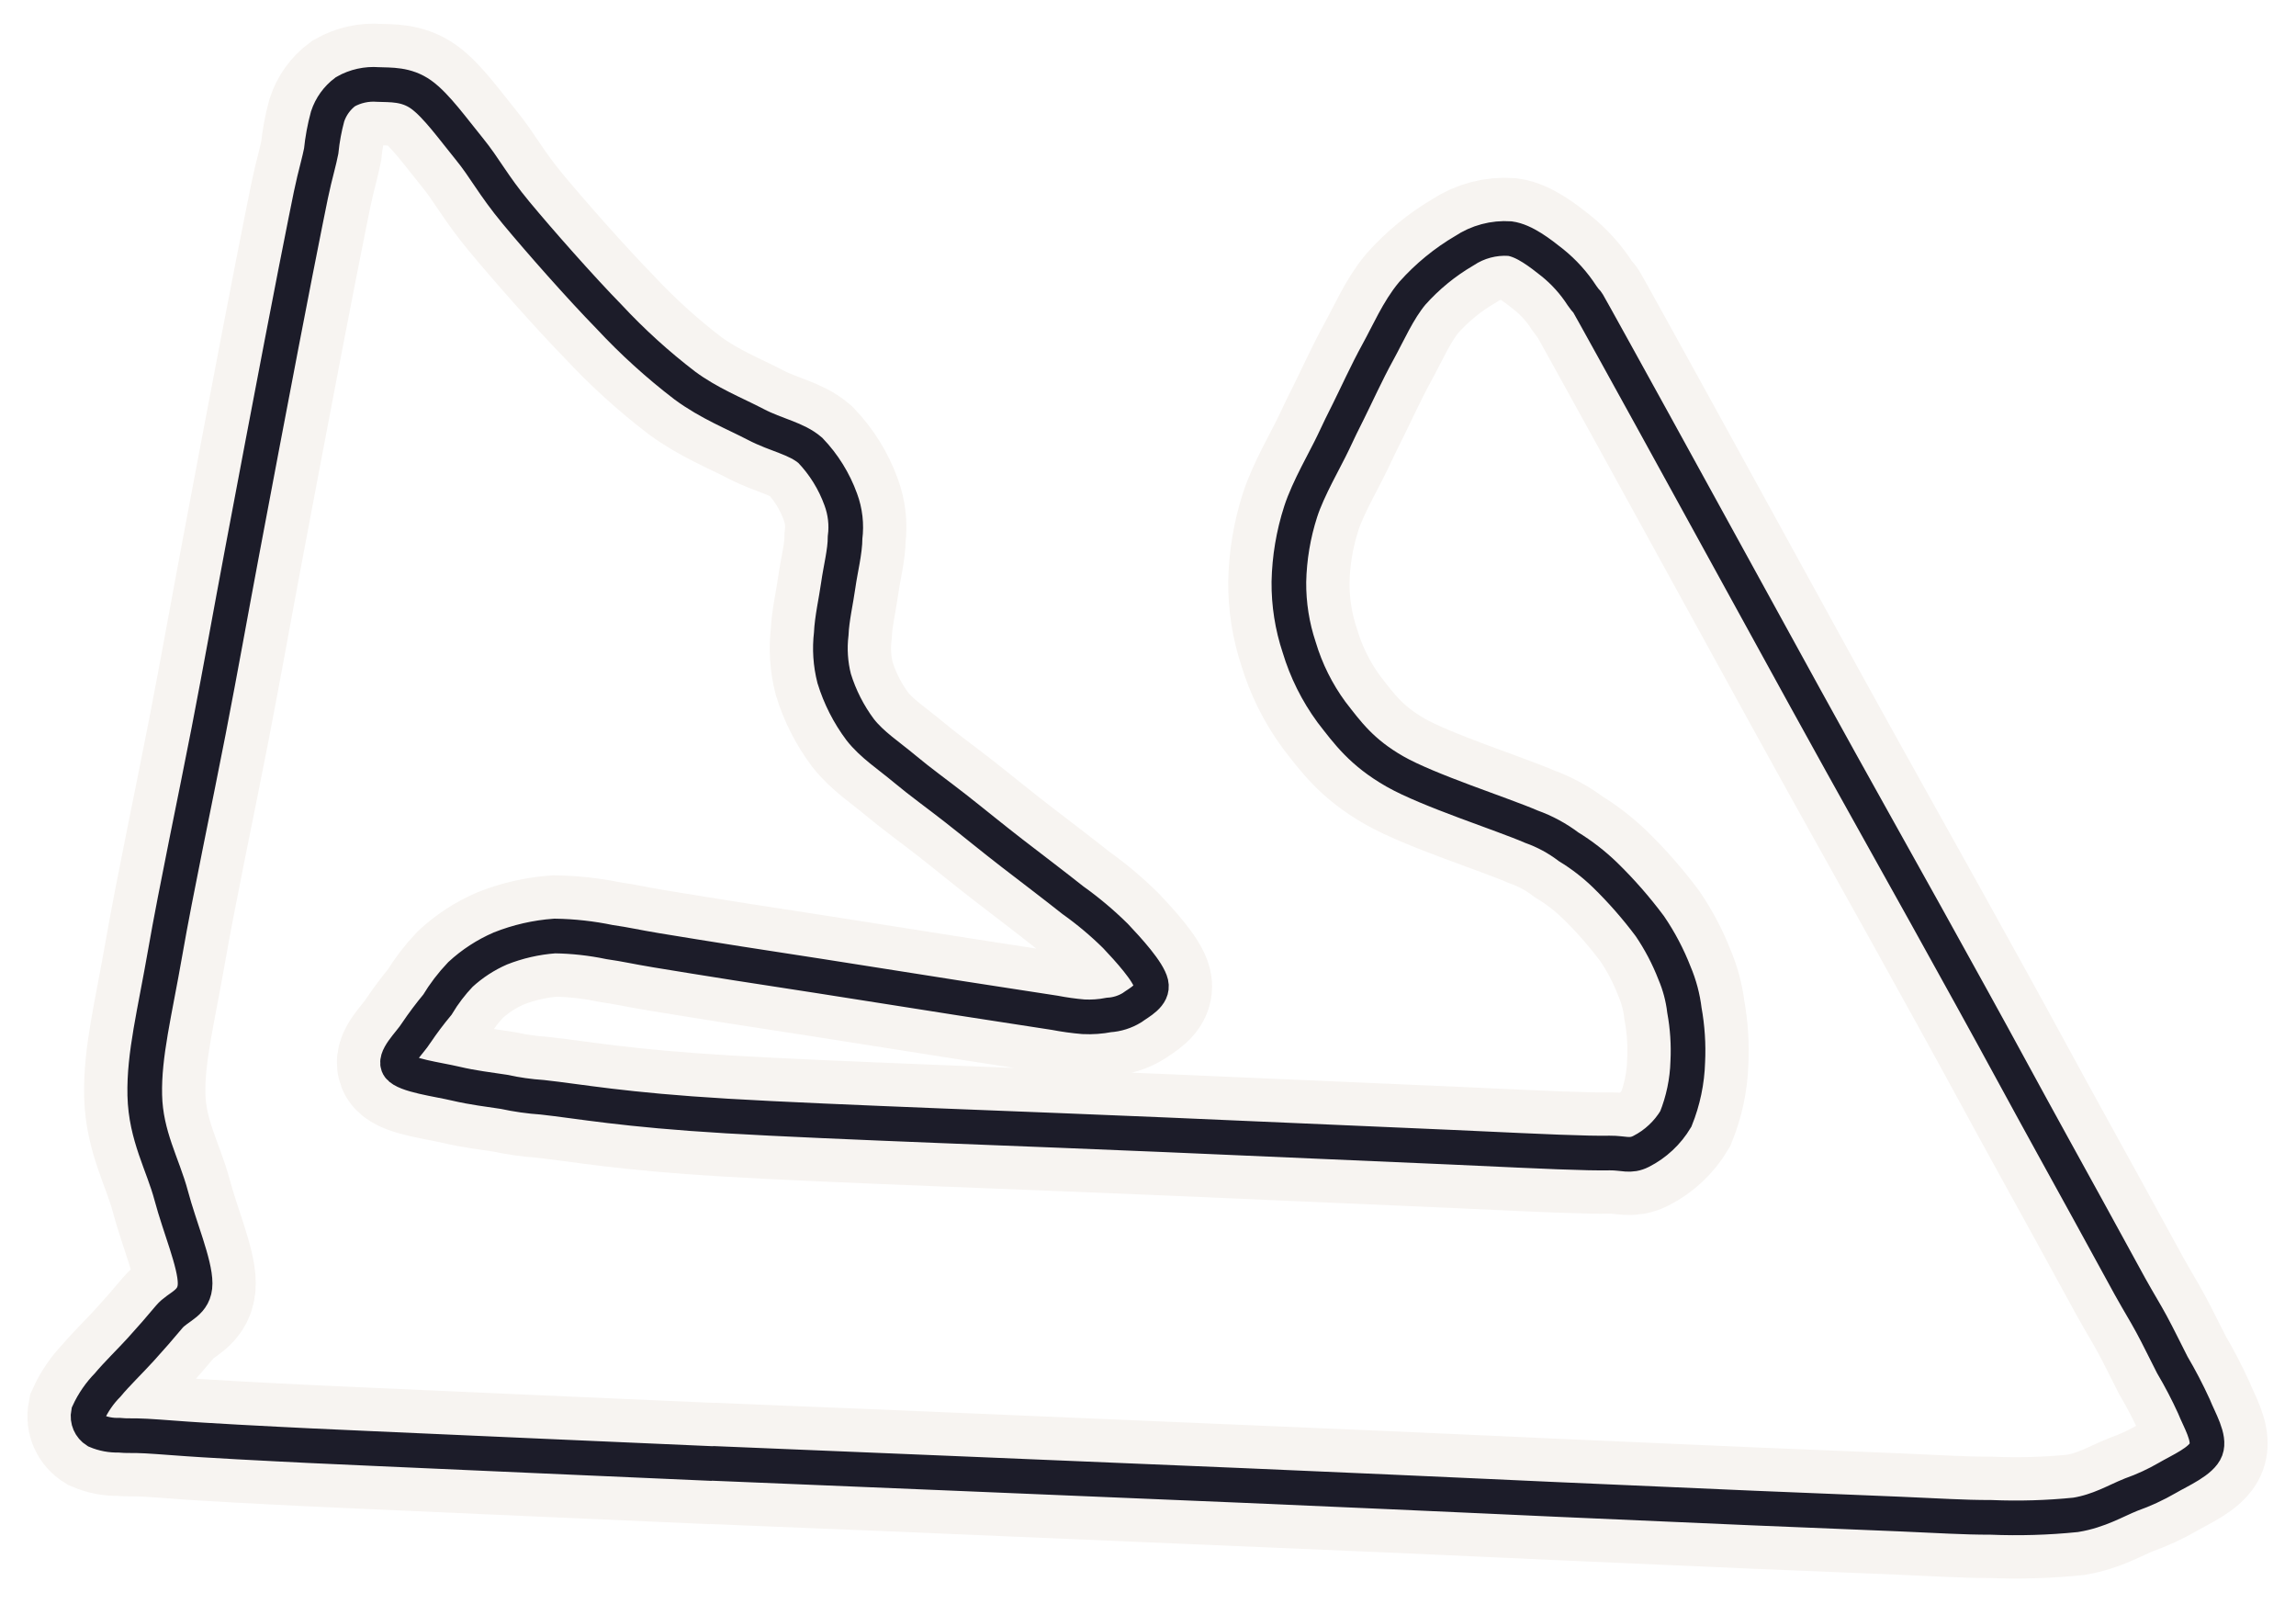
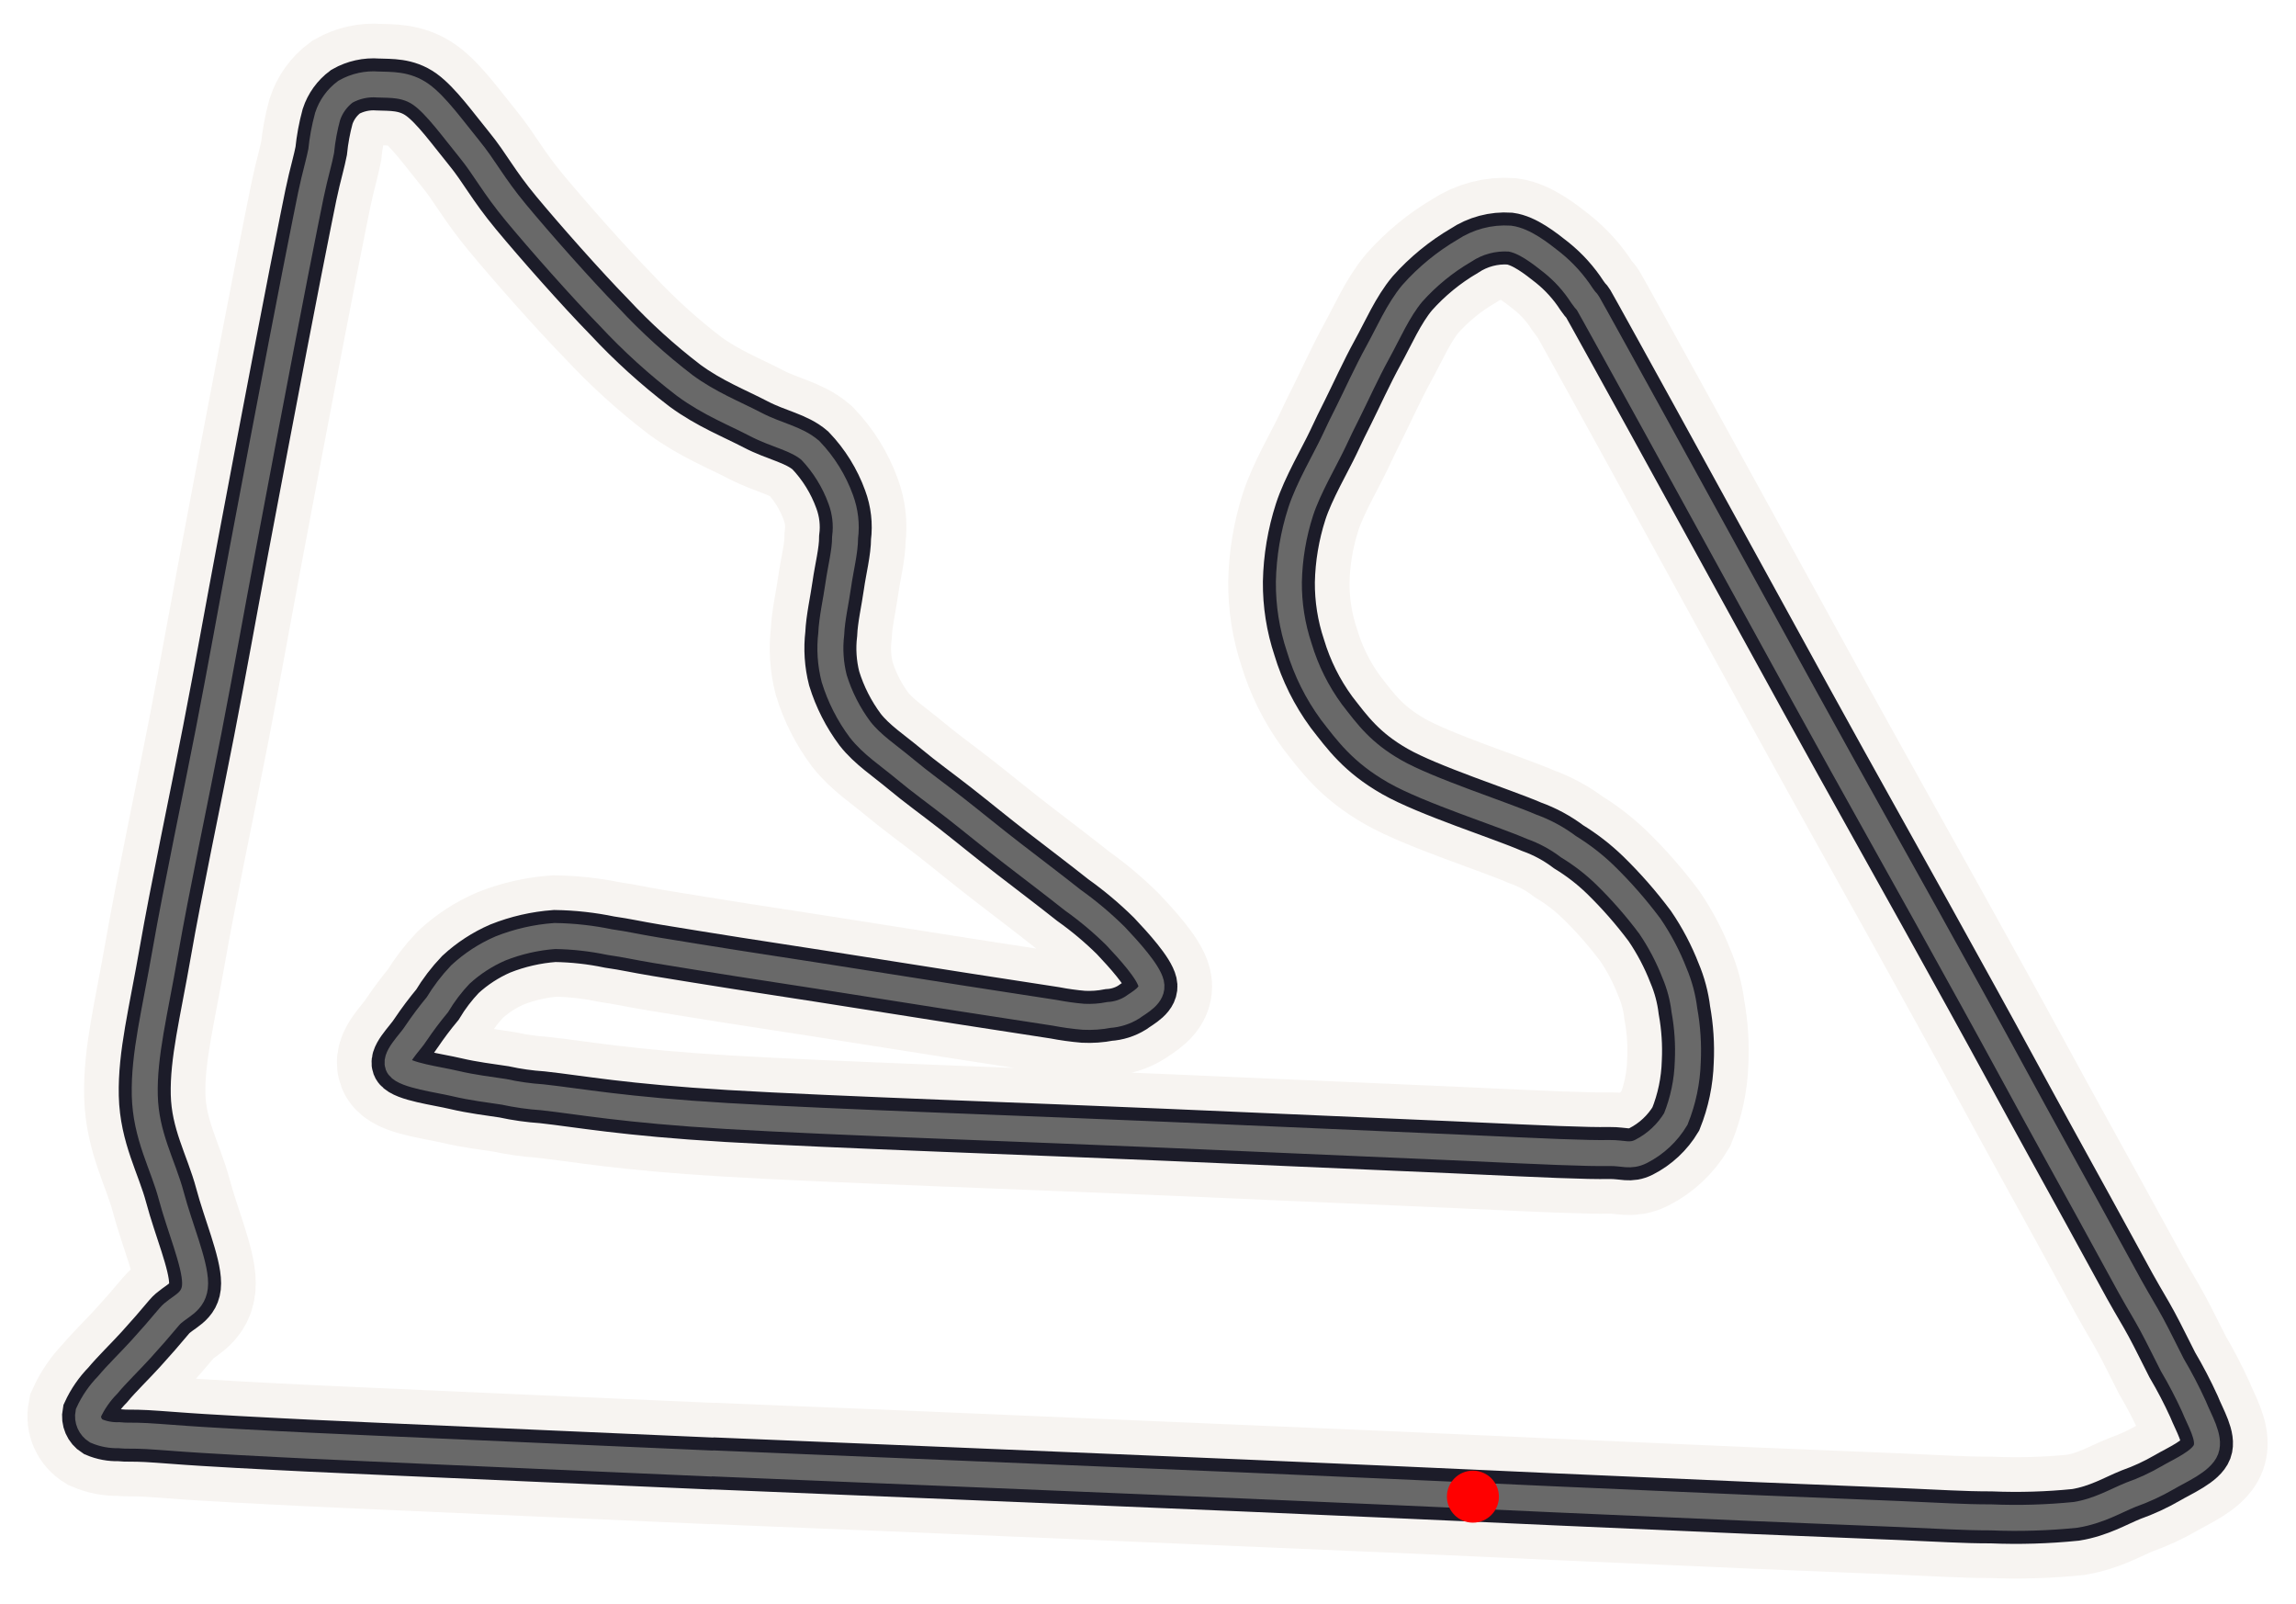
<svg xmlns="http://www.w3.org/2000/svg" viewBox="10 38 265 185">
  <g id="a5273dc1-be7d-47eb-bf0a-2d6a135663ab" data-name="Large">
    <path id="b6da044d-4125-4bf3-b589-9899819e2184" data-name="track" d="M92.23,206.87c-11.16-.48-30.79-1.36-39.17-1.73s-7.83-.36-11.1-.52-6-.32-8.51-.47-4.91-.36-6.54-.45-2.22,0-3.19-.1a6.22,6.22,0,0,1-2.62-.49,2,2,0,0,1-.9-2.08,11.31,11.31,0,0,1,2.23-3.23c1-1.21,2.64-2.8,3.82-4.1s2.22-2.49,3.27-3.75,3-1.55,3-3.87-1.79-6.49-2.75-10.1-2.95-6.91-3.06-11.6,1.15-9.53,2.37-16.54,3.5-17.77,5-25.5,2.5-13.43,3.9-20.86,3.28-17.36,4.5-23.69,2.14-11.05,2.78-14.22.68-3.41,1-4.76.56-2.14.81-3.37a24.79,24.79,0,0,1,.74-4,5.85,5.85,0,0,1,2.06-2.86,6.59,6.59,0,0,1,3.75-.83c1.47.06,3.27-.07,5,1.17s3.7,4,5.53,6.24,2.73,4.16,5.42,7.4,7.49,8.68,10.74,12a70.26,70.26,0,0,0,8.74,7.93c2.81,2.07,5.76,3.22,8.17,4.48s4.67,1.59,6.31,3a16.11,16.11,0,0,1,3.51,5.66,9.18,9.18,0,0,1,.5,4.37c0,1.64-.53,3.67-.79,5.52s-.73,3.84-.81,5.62a14.07,14.07,0,0,0,.34,5.15,19.44,19.44,0,0,0,3,5.9c1.36,1.74,3.31,3,5.14,4.53s3.77,2.91,5.84,4.53,4.29,3.45,6.56,5.2,5,3.82,7,5.41a40.09,40.09,0,0,1,4.93,4.14c1.51,1.6,3.79,4.1,4.11,5.48s-1.4,2.19-2.21,2.79a5.78,5.78,0,0,1-2.66.84,12.24,12.24,0,0,1-2.94.21,31.87,31.87,0,0,1-3.32-.46l-7-1.08c-2.58-.39-5.15-.8-8.51-1.33s-8.17-1.29-11.69-1.84l-9.38-1.45c-3.12-.49-6.9-1.1-9.38-1.51s-3.46-.67-5.42-.95a33.51,33.51,0,0,0-6.32-.7,21.17,21.17,0,0,0-6.28,1.44,16.46,16.46,0,0,0-4.61,3,19.93,19.93,0,0,0-2.66,3.49,40.51,40.51,0,0,0-2.44,3.25c-.74,1.19-2.73,2.94-2,3.92s4.5,1.45,6.53,1.93,3.91.69,5.59.95a30.45,30.45,0,0,0,4.45.63c4.29.47,9.32,1.45,21.29,2.16s36.54,1.55,50.47,2.16,25.56,1.1,33.14,1.44,9.29.44,12.33.55,4.36.14,5.95.12,2.35.46,3.63-.19a9.92,9.92,0,0,0,4-3.74,19.19,19.19,0,0,0,1.38-6.61,26.05,26.05,0,0,0-.39-5.94,15.77,15.77,0,0,0-1.14-4.28,27,27,0,0,0-2.85-5.42,50.18,50.18,0,0,0-5.17-5.9,24.14,24.14,0,0,0-4.2-3.25,16.07,16.07,0,0,0-4.29-2.32c-3.34-1.45-11.92-4.18-15.77-6.38s-5.47-4.47-7.32-6.85a24.62,24.62,0,0,1-3.72-7.47,23.24,23.24,0,0,1-1.19-7.55,28.35,28.35,0,0,1,1.36-8.1c.86-2.67,2.86-6.07,3.77-8s.86-1.82,1.72-3.54,2.15-4.56,3.4-6.83,2.36-4.87,4-6.83a24.88,24.88,0,0,1,6-4.91,8.47,8.47,0,0,1,5.25-1.4c1.68.23,3.51,1.67,4.9,2.77a16.06,16.06,0,0,1,3.44,3.82c1.2,1.7-.58-1.41,3.72,6.34s16.07,29.23,22.05,40.09,9.92,17.82,13.9,25,6.92,12.48,10,18.15,6.46,11.77,8.73,15.9l4.83,8.82c1.23,2.2,1.67,2.85,2.49,4.36s1.59,3.13,2.4,4.7a51.55,51.55,0,0,1,2.49,4.77c.65,1.63,1.91,3.64,1.4,5s-3,2.42-4.47,3.28a24.88,24.88,0,0,1-4.18,1.93c-1.77.71-3.7,1.89-6.39,2.33a68.85,68.85,0,0,1-9.75.29c-3.37,0-5.88-.19-10.47-.38l-17.08-.7-22.85-1c-7-.31-7.4-.35-19-.86S133.08,208.57,120,208s-16.62-.67-27.78-1.15" fill="none" stroke="#f7f4f1" stroke-width="14" />
-     <path id="fed6560a-6e6e-4f0e-8314-490cb70a3b11" data-name="track" d="M92.23,206.87c-11.16-.48-30.79-1.36-39.17-1.73s-7.83-.36-11.1-.52-6-.32-8.51-.47-4.91-.36-6.54-.45-2.22,0-3.19-.1a6.22,6.22,0,0,1-2.62-.49,2,2,0,0,1-.9-2.08,11.31,11.31,0,0,1,2.23-3.23c1-1.21,2.64-2.8,3.82-4.1s2.22-2.49,3.27-3.75,3-1.55,3-3.87-1.79-6.49-2.75-10.1-2.95-6.91-3.06-11.6,1.15-9.53,2.37-16.54,3.5-17.77,5-25.5,2.5-13.43,3.9-20.86,3.28-17.36,4.5-23.69,2.14-11.05,2.78-14.22.68-3.41,1-4.76.56-2.14.81-3.37a24.79,24.79,0,0,1,.74-4,5.85,5.85,0,0,1,2.06-2.86,6.59,6.59,0,0,1,3.75-.83c1.47.06,3.27-.07,5,1.17s3.7,4,5.53,6.24,2.73,4.16,5.42,7.4,7.49,8.68,10.74,12a70.26,70.26,0,0,0,8.74,7.93c2.81,2.07,5.76,3.22,8.17,4.48s4.67,1.59,6.31,3a16.11,16.11,0,0,1,3.51,5.66,9.18,9.18,0,0,1,.5,4.37c0,1.64-.53,3.67-.79,5.52s-.73,3.84-.81,5.62a14.07,14.07,0,0,0,.34,5.15,19.44,19.44,0,0,0,3,5.9c1.36,1.74,3.31,3,5.14,4.53s3.77,2.91,5.84,4.53,4.29,3.45,6.56,5.2,5,3.82,7,5.41a40.09,40.09,0,0,1,4.93,4.14c1.51,1.6,3.79,4.1,4.11,5.48s-1.4,2.19-2.21,2.79a5.78,5.78,0,0,1-2.66.84,12.24,12.24,0,0,1-2.94.21,31.87,31.87,0,0,1-3.32-.46l-7-1.08c-2.58-.39-5.15-.8-8.51-1.33s-8.17-1.29-11.69-1.84l-9.38-1.45c-3.12-.49-6.9-1.1-9.38-1.51s-3.46-.67-5.42-.95a33.51,33.51,0,0,0-6.32-.7,21.17,21.17,0,0,0-6.28,1.44,16.46,16.46,0,0,0-4.61,3,19.93,19.93,0,0,0-2.66,3.49,40.51,40.51,0,0,0-2.44,3.25c-.74,1.19-2.73,2.94-2,3.92s4.5,1.45,6.53,1.93,3.91.69,5.59.95a30.45,30.45,0,0,0,4.45.63c4.29.47,9.32,1.45,21.29,2.16s36.54,1.55,50.47,2.16,25.56,1.1,33.14,1.44,9.29.44,12.33.55,4.36.14,5.95.12,2.35.46,3.63-.19a9.92,9.92,0,0,0,4-3.74,19.19,19.19,0,0,0,1.38-6.61,26.05,26.05,0,0,0-.39-5.94,15.77,15.77,0,0,0-1.14-4.28,27,27,0,0,0-2.85-5.42,50.18,50.18,0,0,0-5.17-5.9,24.14,24.14,0,0,0-4.2-3.25,16.07,16.07,0,0,0-4.29-2.32c-3.34-1.45-11.92-4.18-15.77-6.38s-5.47-4.47-7.32-6.85a24.62,24.62,0,0,1-3.72-7.47,23.24,23.24,0,0,1-1.19-7.55,28.35,28.35,0,0,1,1.36-8.1c.86-2.67,2.86-6.07,3.77-8s.86-1.82,1.72-3.54,2.15-4.56,3.4-6.83,2.36-4.87,4-6.83a24.88,24.88,0,0,1,6-4.91,8.47,8.47,0,0,1,5.25-1.4c1.68.23,3.51,1.67,4.9,2.77a16.06,16.06,0,0,1,3.44,3.82c1.2,1.7-.58-1.41,3.72,6.34s16.07,29.23,22.05,40.09,9.92,17.82,13.9,25,6.92,12.48,10,18.15,6.46,11.77,8.73,15.9l4.83,8.82c1.23,2.2,1.67,2.85,2.49,4.36s1.59,3.13,2.4,4.7a51.55,51.55,0,0,1,2.49,4.77c.65,1.63,1.91,3.64,1.4,5s-3,2.42-4.47,3.28a24.88,24.88,0,0,1-4.18,1.93c-1.77.71-3.7,1.89-6.39,2.33a68.85,68.85,0,0,1-9.75.29c-3.37,0-5.88-.19-10.47-.38l-17.08-.7-22.85-1c-7-.31-7.4-.35-19-.86l-16.93-.74L120,208c-13.08-.56-16.62-.67-27.78-1.15" fill="none" stroke="#1c1c29" stroke-width="4" />
+     <path id="fed6560a-6e6e-4f0e-8314-490cb70a3b11" data-name="track" d="M92.23,206.87c-11.16-.48-30.79-1.36-39.17-1.73s-7.83-.36-11.1-.52-6-.32-8.51-.47-4.91-.36-6.54-.45-2.22,0-3.19-.1a6.22,6.22,0,0,1-2.62-.49,2,2,0,0,1-.9-2.08,11.31,11.31,0,0,1,2.23-3.23c1-1.21,2.64-2.8,3.82-4.1s2.22-2.49,3.27-3.75,3-1.55,3-3.87-1.79-6.49-2.75-10.1-2.95-6.91-3.06-11.6,1.15-9.53,2.37-16.54,3.5-17.77,5-25.5,2.5-13.43,3.9-20.86,3.28-17.36,4.5-23.69,2.14-11.05,2.78-14.22.68-3.41,1-4.76.56-2.14.81-3.37a24.79,24.79,0,0,1,.74-4,5.85,5.85,0,0,1,2.06-2.86,6.59,6.59,0,0,1,3.75-.83c1.47.06,3.27-.07,5,1.17s3.7,4,5.53,6.24,2.73,4.16,5.42,7.4,7.49,8.68,10.74,12a70.26,70.26,0,0,0,8.74,7.93c2.81,2.07,5.76,3.22,8.17,4.48s4.67,1.59,6.31,3a16.11,16.11,0,0,1,3.51,5.66,9.18,9.18,0,0,1,.5,4.37c0,1.64-.53,3.67-.79,5.52s-.73,3.84-.81,5.62a14.07,14.07,0,0,0,.34,5.15,19.44,19.44,0,0,0,3,5.9c1.36,1.74,3.31,3,5.14,4.53s3.77,2.91,5.84,4.53,4.29,3.45,6.56,5.2,5,3.82,7,5.41a40.09,40.09,0,0,1,4.93,4.14c1.51,1.6,3.79,4.1,4.11,5.48s-1.4,2.19-2.21,2.79a5.78,5.78,0,0,1-2.66.84,12.24,12.24,0,0,1-2.94.21,31.87,31.87,0,0,1-3.32-.46l-7-1.08c-2.58-.39-5.15-.8-8.51-1.33s-8.17-1.29-11.69-1.84l-9.38-1.45c-3.12-.49-6.9-1.1-9.38-1.51s-3.46-.67-5.42-.95a33.51,33.51,0,0,0-6.32-.7,21.17,21.17,0,0,0-6.28,1.44,16.46,16.46,0,0,0-4.61,3,19.93,19.93,0,0,0-2.66,3.49,40.51,40.51,0,0,0-2.44,3.25c-.74,1.19-2.73,2.94-2,3.92s4.5,1.45,6.53,1.93,3.91.69,5.59.95a30.45,30.45,0,0,0,4.45.63c4.29.47,9.32,1.45,21.29,2.16s36.54,1.55,50.47,2.16,25.56,1.1,33.14,1.44,9.29.44,12.33.55,4.36.14,5.95.12,2.35.46,3.63-.19a9.92,9.92,0,0,0,4-3.74,19.19,19.19,0,0,0,1.38-6.61,26.05,26.05,0,0,0-.39-5.94,15.77,15.77,0,0,0-1.14-4.28,27,27,0,0,0-2.85-5.42,50.18,50.18,0,0,0-5.17-5.9,24.14,24.14,0,0,0-4.2-3.25,16.07,16.07,0,0,0-4.29-2.32c-3.34-1.45-11.92-4.18-15.77-6.38s-5.47-4.47-7.32-6.85a24.62,24.62,0,0,1-3.72-7.47,23.24,23.24,0,0,1-1.19-7.55,28.35,28.35,0,0,1,1.36-8.1c.86-2.67,2.86-6.07,3.77-8s.86-1.82,1.72-3.54,2.15-4.56,3.4-6.83,2.36-4.87,4-6.83a24.88,24.88,0,0,1,6-4.91,8.47,8.47,0,0,1,5.25-1.4c1.68.23,3.51,1.67,4.9,2.77a16.06,16.06,0,0,1,3.44,3.82c1.2,1.7-.58-1.41,3.72,6.34s16.07,29.23,22.05,40.09,9.92,17.82,13.9,25,6.92,12.48,10,18.15,6.46,11.77,8.73,15.9l4.83,8.82c1.23,2.2,1.67,2.85,2.49,4.36s1.59,3.13,2.4,4.7a51.55,51.55,0,0,1,2.49,4.77c.65,1.63,1.91,3.64,1.4,5s-3,2.42-4.47,3.28a24.88,24.88,0,0,1-4.18,1.93c-1.77.71-3.7,1.89-6.39,2.33a68.85,68.85,0,0,1-9.75.29c-3.37,0-5.88-.19-10.47-.38l-17.08-.7-22.85-1c-7-.31-7.4-.35-19-.86l-16.93-.74L120,208c-13.08-.56-16.62-.67-27.78-1.15" fill="none" stroke="#1c1c29" stroke-width="6" />
+     <path id="fed6560a-6e6e-4f0e-8314-490cb70a3b11" data-name="track" d="M92.23,206.87c-11.16-.48-30.79-1.36-39.17-1.73s-7.83-.36-11.1-.52-6-.32-8.51-.47-4.91-.36-6.54-.45-2.22,0-3.19-.1a6.22,6.22,0,0,1-2.62-.49,2,2,0,0,1-.9-2.08,11.31,11.31,0,0,1,2.23-3.23c1-1.21,2.64-2.8,3.82-4.1s2.22-2.49,3.27-3.75,3-1.55,3-3.87-1.79-6.49-2.75-10.1-2.95-6.91-3.06-11.6,1.15-9.53,2.37-16.54,3.5-17.77,5-25.5,2.5-13.43,3.9-20.86,3.28-17.36,4.5-23.69,2.14-11.05,2.78-14.22.68-3.41,1-4.76.56-2.14.81-3.37a24.79,24.79,0,0,1,.74-4,5.85,5.85,0,0,1,2.06-2.86,6.59,6.59,0,0,1,3.75-.83c1.47.06,3.27-.07,5,1.17s3.7,4,5.53,6.24,2.73,4.16,5.42,7.4,7.49,8.68,10.74,12a70.26,70.26,0,0,0,8.74,7.93c2.81,2.07,5.76,3.22,8.17,4.48s4.67,1.59,6.31,3a16.11,16.11,0,0,1,3.51,5.66,9.18,9.18,0,0,1,.5,4.37c0,1.64-.53,3.67-.79,5.52s-.73,3.84-.81,5.62a14.07,14.07,0,0,0,.34,5.15,19.44,19.44,0,0,0,3,5.9c1.36,1.74,3.31,3,5.14,4.53s3.77,2.91,5.84,4.53,4.29,3.45,6.56,5.2,5,3.82,7,5.41a40.09,40.09,0,0,1,4.93,4.14c1.51,1.6,3.79,4.1,4.11,5.48s-1.4,2.19-2.21,2.79a5.78,5.78,0,0,1-2.66.84,12.24,12.24,0,0,1-2.94.21,31.87,31.87,0,0,1-3.32-.46l-7-1.08c-2.58-.39-5.15-.8-8.51-1.33s-8.17-1.29-11.69-1.84l-9.38-1.45c-3.12-.49-6.9-1.1-9.38-1.51s-3.46-.67-5.42-.95a33.51,33.51,0,0,0-6.32-.7,21.17,21.17,0,0,0-6.28,1.44,16.46,16.46,0,0,0-4.61,3,19.93,19.93,0,0,0-2.66,3.49,40.51,40.51,0,0,0-2.44,3.25c-.74,1.19-2.73,2.94-2,3.92s4.5,1.45,6.53,1.93,3.91.69,5.59.95a30.45,30.45,0,0,0,4.45.63c4.29.47,9.32,1.45,21.29,2.16s36.54,1.55,50.47,2.16,25.56,1.1,33.14,1.44,9.29.44,12.33.55,4.36.14,5.95.12,2.35.46,3.63-.19a9.92,9.92,0,0,0,4-3.74,19.19,19.19,0,0,0,1.38-6.61,26.05,26.05,0,0,0-.39-5.94,15.77,15.77,0,0,0-1.14-4.28,27,27,0,0,0-2.85-5.42,50.18,50.18,0,0,0-5.17-5.9,24.14,24.14,0,0,0-4.2-3.25,16.07,16.07,0,0,0-4.29-2.32c-3.34-1.45-11.92-4.18-15.77-6.38s-5.47-4.47-7.32-6.85a24.62,24.62,0,0,1-3.72-7.47,23.24,23.24,0,0,1-1.19-7.55,28.35,28.35,0,0,1,1.36-8.1c.86-2.67,2.86-6.07,3.77-8s.86-1.82,1.72-3.54,2.15-4.56,3.4-6.83,2.36-4.87,4-6.83a24.88,24.88,0,0,1,6-4.91,8.47,8.47,0,0,1,5.25-1.4c1.68.23,3.51,1.67,4.9,2.77a16.06,16.06,0,0,1,3.44,3.82c1.2,1.7-.58-1.41,3.72,6.34s16.07,29.23,22.05,40.09,9.92,17.82,13.9,25,6.92,12.48,10,18.15,6.46,11.77,8.73,15.9l4.83,8.82c1.23,2.2,1.67,2.85,2.49,4.36s1.59,3.13,2.4,4.7a51.55,51.55,0,0,1,2.49,4.77c.65,1.63,1.91,3.64,1.4,5s-3,2.42-4.47,3.28a24.88,24.88,0,0,1-4.18,1.93c-1.77.71-3.7,1.89-6.39,2.33a68.85,68.85,0,0,1-9.75.29c-3.37,0-5.88-.19-10.47-.38l-17.08-.7-22.85-1c-7-.31-7.4-.35-19-.86l-16.93-.74L120,208c-13.08-.56-16.62-.67-27.78-1.15" fill="none" stroke="#696969ff" stroke-width="3" />
+     <circle cx="180" cy="210.69" r="3" fill="#ff0000ff" />
  </g>
</svg>
